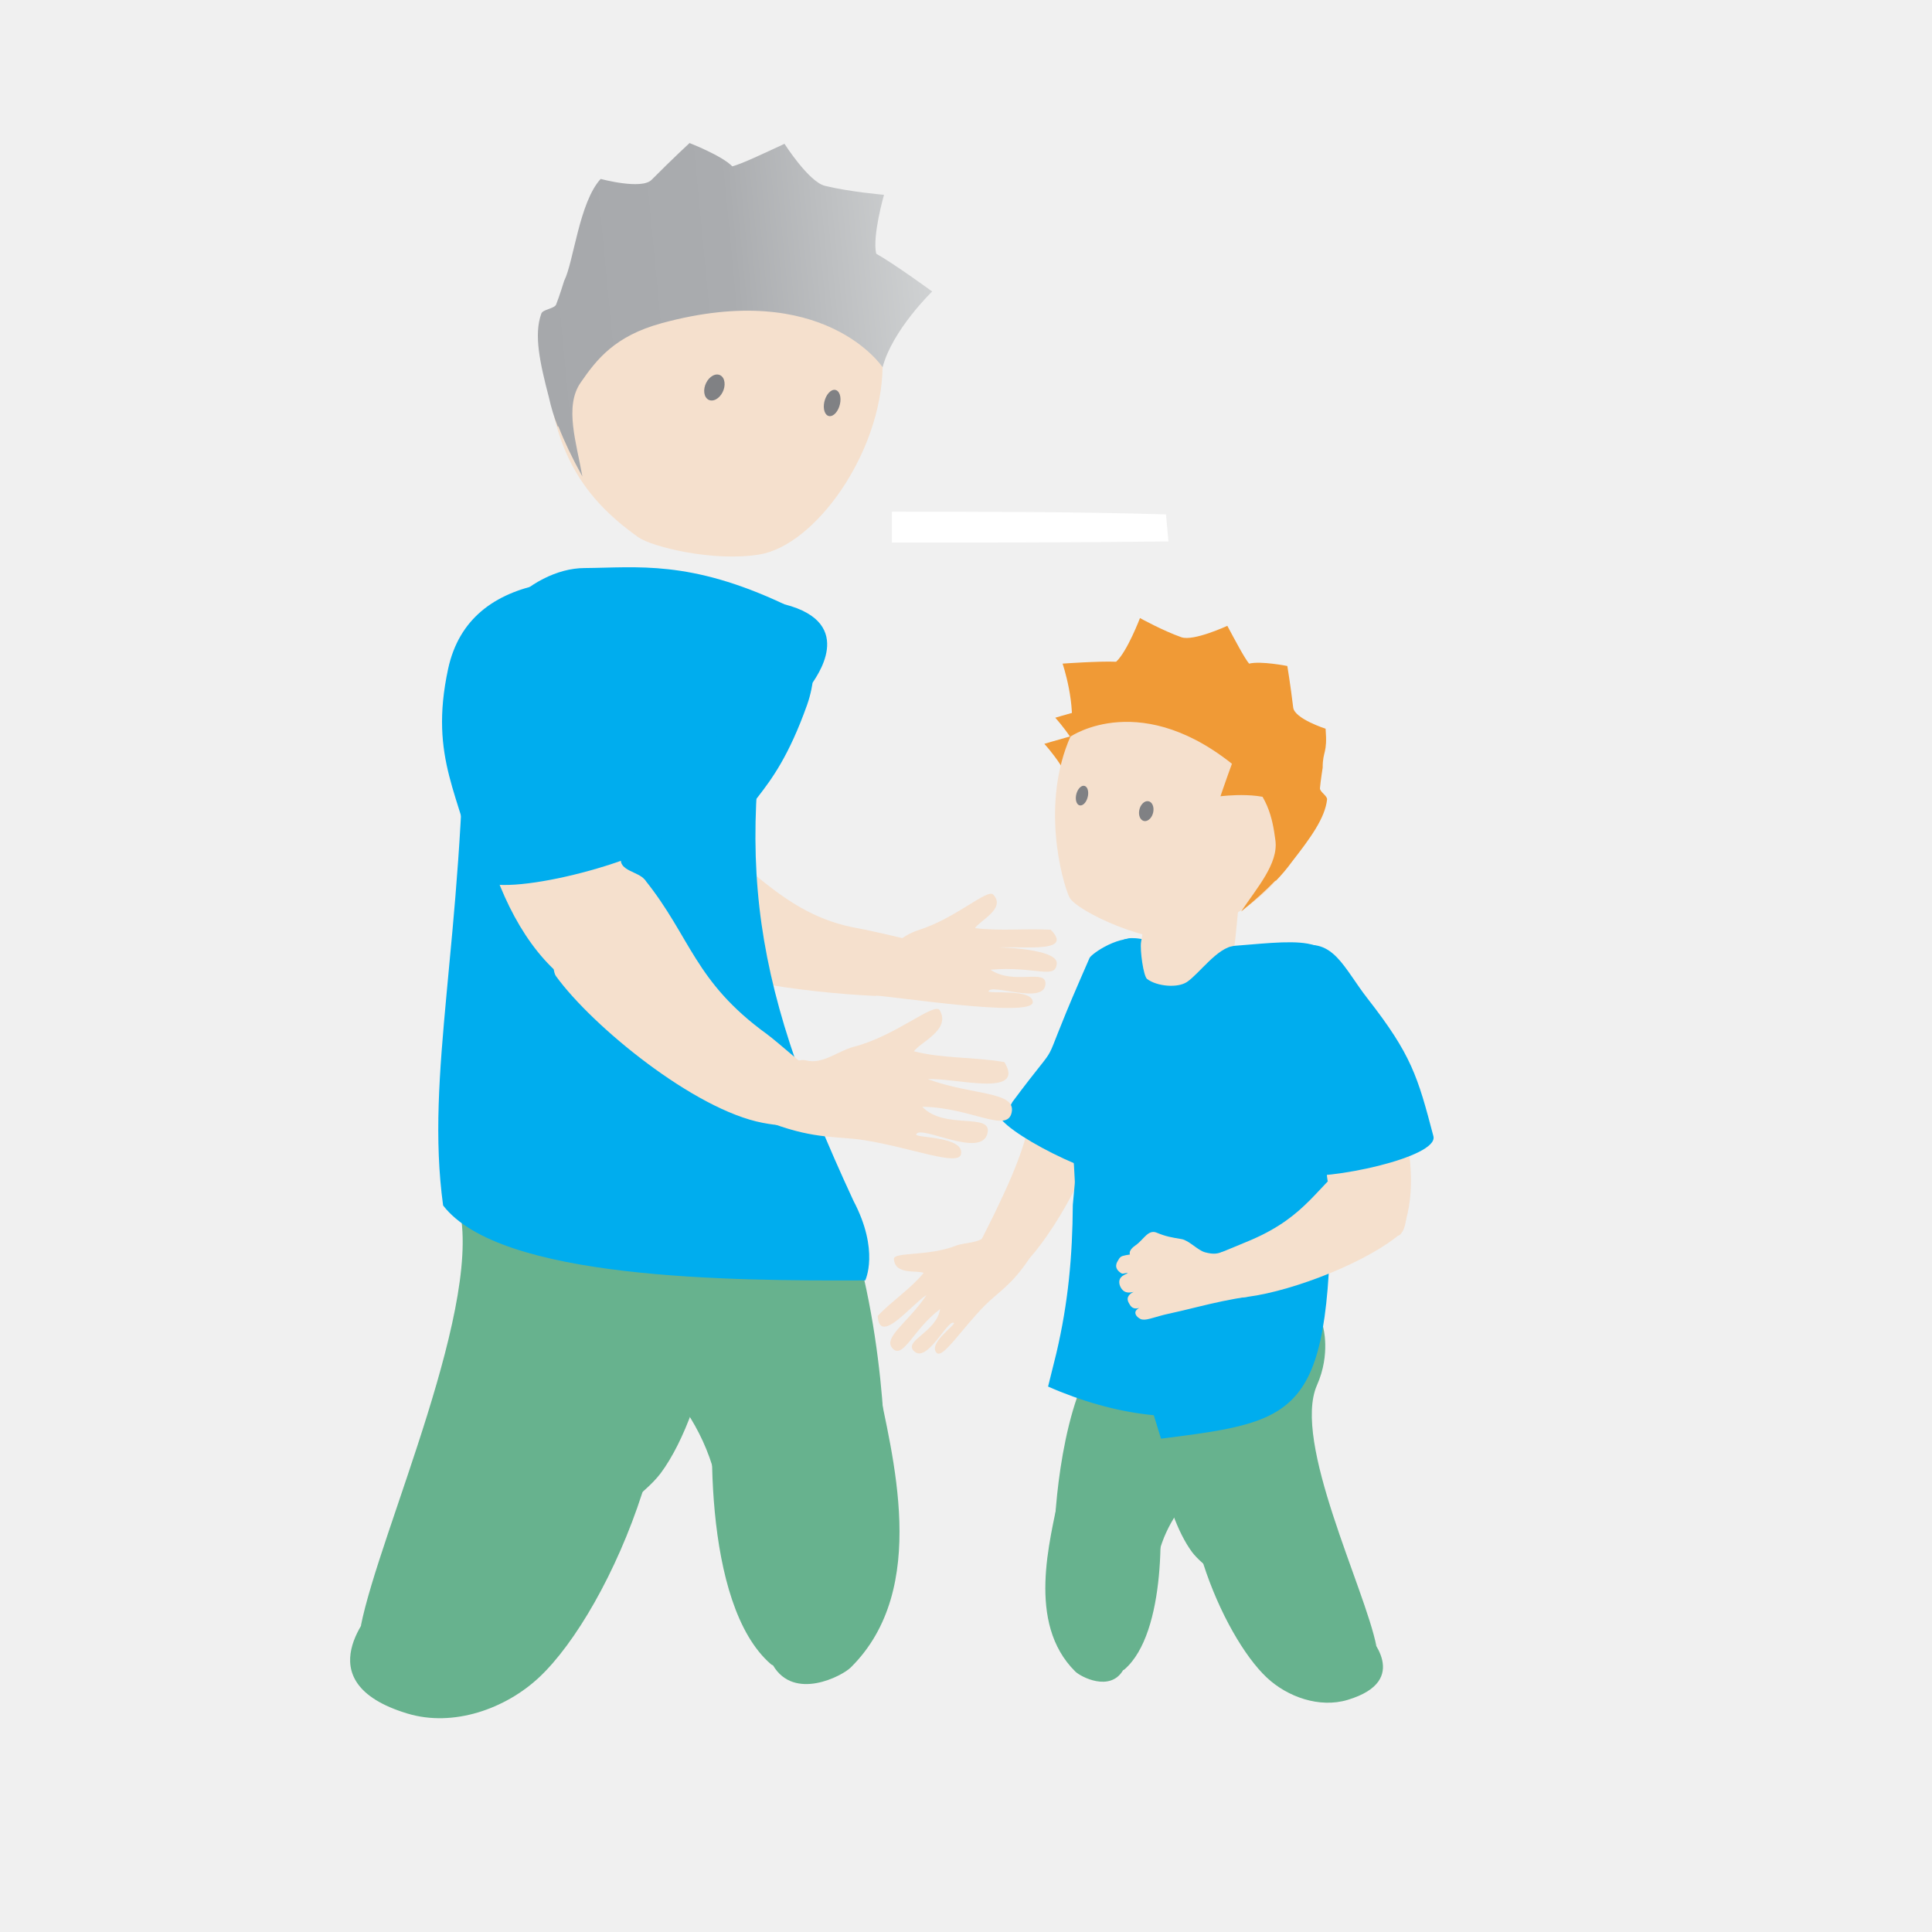
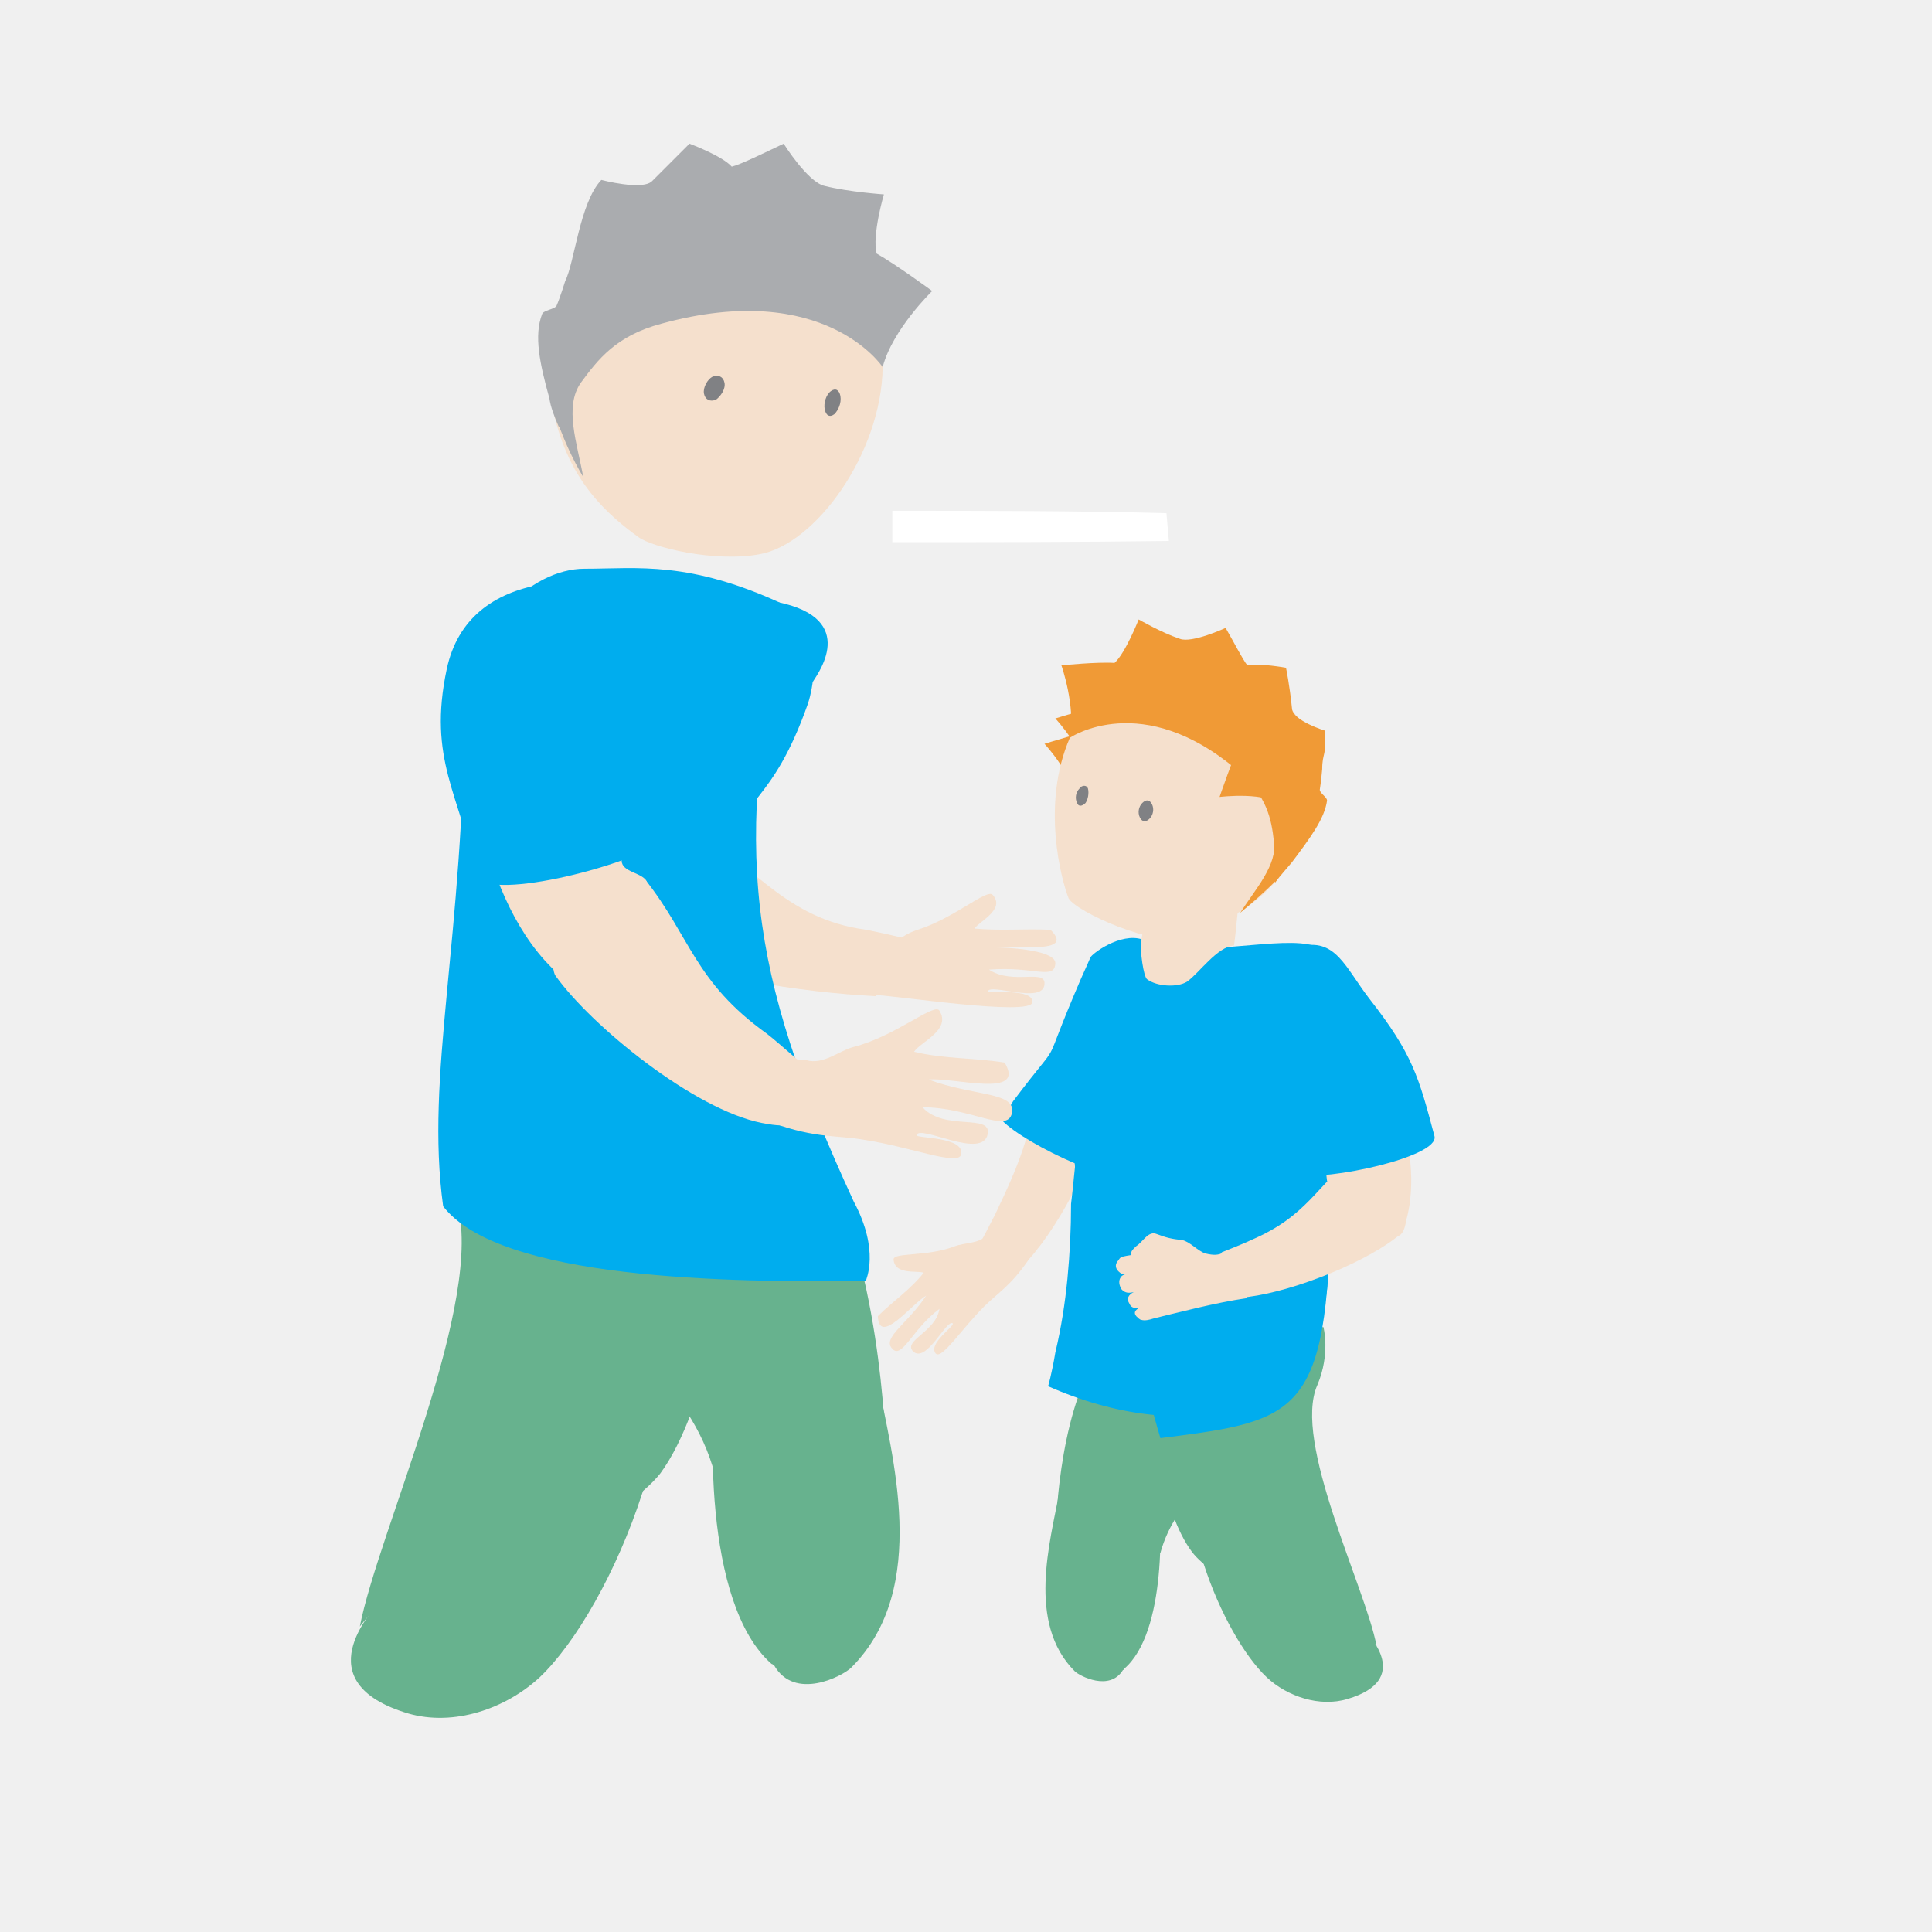
- <svg xmlns="http://www.w3.org/2000/svg" version="1.1" x="0px" y="0px" width="160px" height="160px" viewBox="0 0 160 160" enable-background="new 0 0 160 160" xml:space="preserve">
-   <path fill="#67B28E" d="M99.168,117.308c-2.688,7.181,2.08,18.189,5.744,21.623     c1.709,1.602,4.363,2.549,6.7,1.844c5.367-1.619,1.714-5.293,1.61-5.523     c-0.002-0.001-0.244-0.459-0.579-1.281c-2.98-7.33-3.009-7.141-3.945-11.513     C104.34,117.967,99.613,116.116,99.168,117.308z" />
-   <path fill="#67B28E" d="M89.048,138.426c0.447,0.444,2.885,1.718,3.96-0.106     c0.041-0.014,0.079-0.035,0.115-0.066c3.504-3.044,3.195-12.438,2.682-15.358     c-0.11-0.897-1.223-1.795-3.499-1.559c-1.865,0.193-4.278,0.788-4.602,2.456     C86.974,127.553,84.983,134.403,89.048,138.426z" />
-   <path fill="#67B28E" d="M106.457,117.482c-4.429-2.903-8.825-8.303-13.133-7.087     c-4.31,1.216-5.656,10.883-5.931,15.193c0.656,2.268,4.916,4.275,8.585,2.997     c1.255-4.696,5.473-7.495,9.675-10.437C106.155,117.734,106.457,117.482,106.457,117.482z" />
-   <path fill="#67B28E" d="M109.568,109.873c-5.281,0.402-13.184,2.526-16.497,5.536     c-1.67,1.505,2.517,2.532,3.008,5.813c0.429,2.861,1.446,5.704,2.645,7.318     c0.843,1.115,2.992,2.605,5.503,3.986c3.359,1.849,7.247,0.45,9.762,3.809     c-0.936-4.771-6.997-16.933-4.921-21.624C110.222,112.106,109.568,109.873,109.568,109.873z" />
-   <path fill="#FFFFFF" d="M96.766,44.838c-7.576,0.095-15.24,0.095-22.905,0.095c0-0.639,0-1.916,0-2.555     c7.665,0,15.329,0,22.702,0.223L96.766,44.838z" />
-   <path fill="#F09A36" d="M91.027,60.417c-1.027,0.132-4.54,1.184-4.54,1.184s2.718,2.947,2.34,4.746     C88.827,66.347,91.576,59.725,91.027,60.417z" />
-   <path fill="#F09A36" d="M91.932,58.255c-1.027,0.132-4.54,1.185-4.54,1.185s2.718,2.946,2.34,4.746     C89.733,64.186,92.481,57.565,91.932,58.255z" />
-   <path fill="#F5E0CD" d="M91.391,91.886c-0.47,3.497-3.529,9.39-6.155,12.35     c-1.215,1.366-1.574,1.352-3.028,0.122c-1.039-0.881-1.101-1.351-1.016-1.527     c0.001-0.002,0.873-1.72,1.174-2.342c2.219-4.592,2.768-6.422,3.531-10.525     C89.388,86.548,91.502,90.898,91.391,91.886z" />
-   <path fill="#00ADEE" d="M83.017,92.813c1.888,2.021,10.399,5.999,11.088,4.323     c1.942-4.729,2.607-6.485,2.51-12.354c-0.054-3.261-0.241-6.382-2.036-6.946     c-1.796-0.563-4.204,1.168-4.348,1.499c-0.001,0.002-0.296,0.679-0.803,1.846     c-3.728,8.582-1.024,3.951-5.588,10.084C83.323,92.224,83.017,92.813,83.017,92.813z" />
-   <path fill="#00ADEE" d="M86.797,114.829c10.839,4.784,23.794,3.421,23.183-11.219     c0.2-1.311,0.377-2.644,0.543-3.972c0.167-1.33,0.325-2.653,0.487-3.946     c0.342-1.856,0.584-3.638,0.649-5.281c0.067-1.643-0.041-3.147-0.397-4.455     c-0.634-2.278-7.309-1.048-11.56-1.798c-0.845-0.136-3.004-0.889-3.842-1.055     c-0.837-0.168-0.883-0.055-1.136-0.039c-0.855,0.251-3.058,3.22-3.657,4.731     c-0.873,1.995-1.4,4.652-1.766,7.54c-0.185,1.445-0.327,2.945-0.455,4.451     c-0.014,2.128-0.11,4.145-0.322,6.154c-0.213,2.01-0.546,4.013-1.037,6.113     C87.062,113.764,86.797,114.829,86.797,114.829z" />
-   <path fill="#00ADEE" d="M96.15,119.145c11.753-1.494,14.118-1.843,14.071-21.572     c-0.505-1.225-1.041-2.459-1.584-3.683c-0.543-1.225-1.09-2.441-1.619-3.63     c-0.665-1.768-1.377-3.418-2.169-4.859c-0.79-1.442-1.659-2.675-2.638-3.612     c-1.718-1.624-6.803,2.873-10.83,4.425c-0.795,0.319,0.548,3.371-0.255,3.66     c-0.804,0.288-0.784,0.409-0.993,0.554c-0.603,0.655-0.958,4.336-0.691,5.939     c0.281,2.159,1.2,4.707,2.376,7.369c0.587,1.334,1.239,2.693,1.907,4.048     c1.085,1.83,2.044,3.608,2.899,5.438c0.855,1.831-1.979,1.136-1.316,3.189     C95.827,118.094,96.15,119.145,96.15,119.145z" />
-   <path fill="#00ADEE" d="M88.175,110.152c11.234,3.763,24.009,1.208,22.048-13.314     c0.078-1.324,0.13-2.667,0.174-4.006c0.043-1.339,0.078-2.671,0.119-3.972     c0.17-1.881,0.245-3.678,0.159-5.319c-0.085-1.642-0.332-3.13-0.807-4.399     c-0.841-2.209-7.375-0.368-11.677-0.722c-0.854-0.057-3.073-0.608-3.923-0.696     c-0.849-0.091-0.884,0.027-1.135,0.067c-0.828,0.328-2.748,3.488-3.205,5.047     c-0.685,2.067-0.964,4.762-1.062,7.671c-0.05,1.455-0.054,2.963-0.041,4.475     c0.182,2.119,0.273,4.137,0.248,6.156c-0.027,2.021-0.174,4.047-0.468,6.183     C88.341,109.066,88.175,110.152,88.175,110.152z" />
-   <path fill="#F5E0CD" d="M102.23,78.332c-1.404,0.112-2.907,2.303-3.928,2.989     c-0.781,0.525-2.491,0.368-3.302-0.243c-0.308-0.232-0.601-2.38-0.503-3.054     c0.225-1.512,0.754-3.207,0.954-4.709c0.236-1.639,0.414-2.868,0.414-2.868s0.47,0.067,1.173,0.17     c2.03,0.372,4.303,0.7,6.35,0.994C102.501,73.777,102.538,76.078,102.23,78.332z" />
-   <path fill="#F5E0CD" d="M87.016,76.995c-2.31-0.117-4.005,0.127-6.269-0.13     c0.374-0.623,2.6-1.625,1.508-2.777c-0.485-0.514-3.073,1.95-6.191,2.94     c-2.62,0.833-4.267,3.925-3.61,5.42c1.46,0.049,12.987,1.848,13.072,0.568     c0.078-1.17-3.726-0.681-3.657-0.924c0.188-0.676,4.596,1.144,4.711-0.586     c0.087-1.325-2.59,0.115-4.558-1.199c3.679-0.324,5.404,0.865,5.495-0.518     c0.091-1.379-6.188-1.41-5.387-1.266C84.078,78.221,89.103,79.114,87.016,76.995" />
-   <path fill="#F5E0CD" d="M72.687,108.976c1.184-1.245,2.736-2.248,3.81-3.563     c-0.573-0.238-2.377,0.193-2.468-1.145c-0.044-0.598,2.826-0.208,5.104-1.095     c0.806-0.314,1.967-0.158,2.593-0.919c0.626-0.762,2.428-0.075,3.511,1.984     c-1.477,2.222-2.592,2.779-3.677,3.875c-1.926,1.945-3.487,4.447-3.993,3.923     c-0.738-0.765,1.614-2.342,1.432-2.474c-0.503-0.368-2.234,3.442-3.325,2.315     c-0.835-0.866,1.895-1.572,2.181-3.462c-2.187,1.625-3.051,4.172-3.924,3.268     c-0.869-0.899,1.261-2.13,2.805-4.44C75.497,108.018,72.816,111.476,72.687,108.976" />
-   <path fill="#67B28E" d="M53.996,103.726c4.373,11.683-3.384,29.597-9.346,35.184     c-2.781,2.606-7.1,4.147-10.903,3c-8.733-2.635-2.789-8.613-2.62-8.987     c0.002-0.001,0.396-0.745,0.941-2.083c4.848-11.927,4.895-11.619,6.419-18.735     C45.58,104.798,53.271,101.787,53.996,103.726z" />
-   <path fill="#67B28E" d="M70.461,138.088c-0.727,0.722-4.695,2.794-6.443-0.172     c-0.066-0.022-0.129-0.057-0.187-0.107c-5.703-4.953-5.198-20.237-4.364-24.989     c0.178-1.46,1.99-2.922,5.692-2.539c3.036,0.316,6.961,1.282,7.489,3.997     C73.836,120.395,77.076,131.542,70.461,138.088z" />
-   <path fill="#67B28E" d="M42.136,104.008c7.206-4.724,14.36-13.512,21.369-11.532     c7.011,1.979,9.204,17.71,9.651,24.722c-1.069,3.69-8,6.957-13.97,4.875     c-2.043-7.641-8.905-12.194-15.744-16.982C42.625,104.418,42.136,104.008,42.136,104.008z" />
-   <path fill="#67B28E" d="M37.509,97.846c8.593,0.655,21.016-2.107,26.406,2.789     c2.718,2.451-4.096,4.123-4.895,9.46c-0.697,4.654-2.353,9.28-4.303,11.909     c-1.372,1.814-4.869,4.238-8.955,6.486c-5.466,3.008-11.793,0.732-15.885,6.196     c1.521-7.762,10.499-27.218,8.007-35.187C37.648,98.466,37.509,97.846,37.509,97.846z" />
-   <path fill="#F5E0CD" d="M52.885,78.327c4.402,2.626,13.796,3.898,19.608,4.15c0,0,2.494-1.567,2.475-3.759     c-0.013-1.564,0.167-0.951-0.085-0.994c-0.002-0.001-2.918-0.689-3.803-0.842     c-6.51-1.124-9.212-5.947-14.572-8.784C49.47,68.984,51.66,77.565,52.885,78.327z" />
-   <path fill="#00ADEE" d="M51.476,77.228c-3.401-7.999,1.45-20.705,5.43-24.776     c1.856-1.899,5.373-3.088,8.055-2.406c6.159,1.567,2.436,6.245,2.329,6.511     c-0.001,0.001-0.112,0.87-0.45,1.818c-3.011,8.451-5.644,7.613-6.488,12.612     C55.639,76.29,52.04,78.557,51.476,77.228z" />
-   <path fill="#00ADEE" d="M43.196,73.069c-2.644-3.283-4.005-7.141-4.341-13.978     c-0.349-7.116,5.137-12.019,9.528-12.047c4.389-0.03,8.718-0.701,16.578,3.003     c-1.65,5.672-4.277,23.847-6.899,24.618C55.87,75.309,43.825,73.847,43.196,73.069z" />
-   <path fill="#F5E0CD" d="M52.865,44.494c-4.629-3.283-7.012-7.14-7.6-13.978     c-0.611-7.116,6.449-12.972,14.136-13c7.683-0.03,13.815,5.746,13.692,12.896     c-0.121,7.152-5.586,14.733-10.178,15.504C59.079,46.56,53.966,45.274,52.865,44.494z" />
-   <path fill="#808184" d="M59.288,33.075c-0.463,0.241-0.893-0.006-0.962-0.549     c-0.069-0.543,0.251-1.18,0.713-1.42c0.462-0.24,0.893,0.006,0.961,0.55     C60.069,32.2,59.749,32.835,59.288,33.075z" />
-   <path fill="#808184" d="M69.078,34.326c-0.371,0.293-0.745,0.105-0.835-0.42     c-0.09-0.526,0.139-1.19,0.51-1.484c0.371-0.294,0.745-0.105,0.835,0.419     C69.676,33.367,69.448,34.032,69.078,34.326z" />
-   <linearGradient id="SVGID_1_" gradientUnits="userSpaceOnUse" x1="107.383" y1="26.167" x2="140.277" y2="26.167" gradientTransform="matrix(-0.9955 0.0952 0.0952 0.9955 181.5286 -12.9568)">
-     <stop offset="0" style="stop-color:#D0D2D3" />
-     <stop offset="0.5" style="stop-color:#AAACAF" />
-     <stop offset="1" style="stop-color:#A6A8AB" />
-   </linearGradient>
-   <path fill="url(#SVGID_1_)" d="M45.468,32.953c-0.754-2.897-1.276-5.229-0.638-6.982     c0.118-0.349,1.063-0.404,1.221-0.739c0.276-0.69,0.669-1.972,0.67-1.974     c0.787-1.551,1.239-6.489,3.023-8.439c0,0,3.383,0.913,4.212,0.079     c1.764-1.776,3.148-3.051,3.148-3.051s2.68,1.037,3.543,1.93c0.808-0.214,2.641-1.087,4.321-1.867     c0,0,2.013,3.154,3.353,3.481c2.042,0.498,4.889,0.743,4.889,0.743s-0.986,3.424-0.646,4.877     c1.557,0.878,4.634,3.129,4.634,3.129s-3.297,3.187-4.105,6.273c0,0-4.832-7.337-18.317-3.642     c-3.831,1.05-5.341,2.952-6.699,4.927c-1.357,1.974-0.333,4.982,0.154,7.765     c-0.855-1.546-1.505-2.924-1.993-4.169c-0.01,0.021-0.022,0.042-0.032,0.064     C45.885,34.546,45.642,33.745,45.468,32.953z" />
-   <path fill="#00ADEE" d="M70.683,99.451c-8.942-19.283-9.936-29.122-5.722-49.405     c-0.911,4.384-3.208,10.855-4.85,11.043c-3.895,0.557-5.088-10.062-10.991-13.904     c3.31,6.319,2.988,12.78-0.989,14.113c-2.355,0.789-6.699,0.051-7.96,1.765     c-0.729-1.827-1.115-7.205-1.333-7.389c-0.135,0.62-0.415,1.366-0.367,1.999     c-0.1,20.3-3.27,31.26-1.774,42.159c4.712,6.125,23.629,6.253,34.958,6.204     C71.656,106.037,72.856,103.576,70.683,99.451z" />
-   <path fill="#F5E0CD" d="M46.035,80.828c3.003,4.154,11.486,11.094,17.135,12.161     c2.607,0.494,3.009,0.156,3.588-2.549c0.41-1.934,3.895,0.483,1.077-1.151     c-0.002,0-3.524-3.07-4.339-3.659c-5.997-4.348-6.286-8.035-10.089-12.763     C46.593,70.898,45.212,79.643,46.035,80.828z" />
-   <path fill="#F5E0CD" d="M46.886,81.154c-6.891-5.297-8.909-18.747-7.441-24.246     c0.684-2.567,2.669-5.07,5.34-5.793c6.135-1.662,4.824,4.063,4.862,4.347     c-0.001,0.001,0.039,0.586,0.211,1.579c1.529,8.839-0.141,9.225,1.581,13.993     c-0.235,1.088,1.453,1.138,1.968,1.833C54.666,74.563,47.851,81.896,46.886,81.154z" />
-   <path fill="#F5E0CD" d="M116.065,102.091c-2.643,2.335-8.814,4.79-12.736,5.307     c-1.812,0.24-2.075-0.006-2.37-1.889c-0.208-1.345,0.052-1.741,0.233-1.82     c0.002-0.001,1.786-0.727,2.422-1.002c4.682-2.016,5.432-4.452,8.696-7.055     C117.184,95.334,116.797,101.417,116.065,102.091z" />
-   <path fill="#F5E0CD" d="M116.065,102.091c2.336-5.51-1.012-14.254-3.755-17.054     c-1.279-1.307-2.945,9.321-2.361,12.762C113.197,101.447,115.677,103.005,116.065,102.091z" />
-   <path fill="#F5E0CD" d="M92.597,104.376c0.156-0.273,0.211-0.344,0.653-0.429     c0.459-0.087,0.967-0.13,1.413-0.266c0.294,0.598,0.405,0.729-0.19,0.757     c-0.379,0.019-0.616-0.08-0.845-0.434c-0.238-0.366,0.167-0.706,0.441-0.894     c0.627-0.432,1.016-1.319,1.716-1.028c0.792,0.329,1.216,0.389,2.065,0.535     c0.622,0.106,1.335,0.926,1.942,1.092c0.76,0.206,1.069,0.094,1.398-0.02     c0.269-0.09,0.55,0.16,0.779,0.329c0.349,0.256,0.56,0.647,0.711,1.043     c0.277,0.73,0.421,0.898,0.541,1.664c0.035,0.222,0.068,0.447,0.104,0.667     c-1.399,0.197-2.764,0.503-4.134,0.838c-0.838,0.205-1.675,0.412-2.52,0.593     c-0.39,0.081-0.773,0.207-1.156,0.309c-0.306,0.084-0.669,0.205-0.986,0.132     c-0.105-0.024-0.324-0.176-0.4-0.281c-0.374-0.508,0.399-0.71,0.178-0.654     c-0.553,0.146-0.707-0.222-0.821-0.42c-0.304-0.526,0.17-0.818,0.405-0.921     c-0.37,0.086-0.723,0.106-0.98-0.221c-0.212-0.272-0.329-0.7-0.077-0.984     c0.147-0.165,0.368-0.253,0.565-0.341c-0.158-0.07-0.375,0.101-0.526,0.009     C92.145,105.009,92.528,104.495,92.597,104.376z" />
-   <path fill="#F5E0CD" d="M98.065,77.586c4.274-1.625,7.117-2.982,9.932-8.03     c2.931-5.249,0.072-11.872-5.273-14.233c-5.343-2.366-11.646,0.179-14.077,5.682     c-2.432,5.501-0.748,11.827-0.096,13.278C89.094,75.49,95.714,78.479,98.065,77.586z" />
-   <path fill="#F09A36" d="M107,71.358c1.545-1.984,2.729-3.608,2.901-5.14     c0.041-0.302-0.598-0.632-0.589-0.937c0.051-0.61,0.229-1.709,0.227-1.711     c-0.001-1.426,0.41-1.119,0.241-3.222c0,0-2.571-0.826-2.682-1.75     c-0.24-1.976-0.487-3.443-0.487-3.443s-2.19-0.437-3.167-0.196     c-0.402-0.492-1.127-1.878-1.802-3.131c0,0-2.801,1.297-3.803,0.946     c-1.524-0.535-3.432-1.588-3.432-1.588s-1.052,2.77-1.974,3.617     c-1.405-0.064-4.435,0.155-4.435,0.155s1.175,3.443,0.651,6.047c0,0,5.951-4.135,14.042,2.797     c2.302,1.967,2.682,3.881,2.934,5.802c0.251,1.92-1.522,3.909-2.841,5.886     c1.14-0.921,2.078-1.776,2.855-2.579c0.001,0.021,0.002,0.04,0.001,0.058     C106.148,72.449,106.599,71.91,107,71.358z" />
-   <path fill="#00ADEE" d="M107.253,97.319c2.725,0.477,11.916-1.472,11.455-3.225     c-1.297-4.946-1.823-6.75-5.435-11.376c-2.008-2.57-2.835-5.107-5.808-4.319     c-0.414,0.109-2.653,3.463-2.57,3.815c0.002,0.002,0.173,0.721,0.47,1.956     c2.193,9.097,1.564,3.771,1.612,11.416C107.142,96.663,107.253,97.319,107.253,97.319z" />
-   <path fill="#00ADEE" d="M54.847,69.692c-2.944,2.119-14.903,5.076-15.363,2.744     c-1.297-6.579-3.992-9.512-2.374-17.035c0.898-4.184,3.884-6.272,7.845-7.044     c0.551-0.105,3.936,1.697,4.038,2.163c0.001,0.004,0.978,0.808,1.335,2.437     c2.614,11.989-0.46,5.485,3.855,14.533C54.602,68.855,54.847,69.692,54.847,69.692z" />
-   <path fill="#808184" d="M94.405,67.7c0.165,0.352,0.531,0.404,0.82,0.111     c0.288-0.287,0.39-0.81,0.224-1.164c-0.161-0.352-0.529-0.403-0.817-0.112     C94.343,66.825,94.243,67.348,94.405,67.7z" />
-   <path fill="#808184" d="M89.159,66.452c0.136,0.326,0.448,0.338,0.697,0.029     c0.247-0.313,0.337-0.83,0.201-1.157c-0.138-0.324-0.451-0.335-0.698-0.023     C89.111,65.612,89.021,66.128,89.159,66.452z" />
-   <path fill="#F5E0CD" d="M83.181,87.96c-2.435-0.435-5.134-0.284-7.492-0.896     c0.518-0.757,3.077-1.776,2.136-3.396c-0.417-0.725-3.64,2.137-7.146,3.03     c-1.235,0.314-2.543,1.472-3.913,1.123c-1.37-0.352-3.045,1.955-2.758,5.235     c3.567,1.316,5.38,1.02,7.576,1.372c3.9,0.62,7.789,2.189,8.002,1.158     c0.306-1.498-3.83-1.337-3.711-1.642c0.329-0.851,5.458,2.087,5.913-0.131     c0.347-1.699-3.569-0.217-5.407-2.153c3.973,0.034,7.039,2.239,7.402,0.465     c0.364-1.768-3.229-1.395-6.946-2.753C78.967,89.225,84.987,90.951,83.181,87.96" />
-   <path fill="#F09A36" d="M102.727,61.553c-0.485,0.915-1.653,4.391-1.653,4.391s3.975-0.52,5.227,0.826     C106.3,66.77,102.477,60.705,102.727,61.553z" />
+ <svg xmlns="http://www.w3.org/2000/svg" version="1.1" width="160px" height="160px" viewBox="-219 321 160 160">
+   <path fill="#67B28E" d="M-119.8,438.3c-2.7,7.2,2.1,18.2,5.7,21.6c1.7,1.6,4.4,2.5,6.7,1.8c5.4-1.6,1.7-5.3,1.6-5.5 c0,0-0.2-0.5-0.6-1.3c-3-7.3-3-7.1-3.9-11.5C-114.7,439-119.4,437.1-119.8,438.3z" />
+   <path fill="#67B28E" d="M-130,459.4c0.4,0.4,2.9,1.7,4-0.1c0,0,0.1,0,0.1-0.1c3.5-3,3.2-12.4,2.7-15.4c-0.1-0.9-1.2-1.8-3.5-1.6 c-1.9,0.2-4.3,0.8-4.6,2.5C-132,448.6-134,455.4-130,459.4z" />
+   <path fill="#67B28E" d="M-112.5,438.5c-4.4-2.9-8.8-8.3-13.1-7.1c-4.3,1.2-5.7,10.9-5.9,15.2c0.7,2.3,4.9,4.3,8.6,3 c1.3-4.7,5.5-7.5,9.7-10.4C-112.8,438.7-112.5,438.5-112.5,438.5z" />
+   <path fill="#67B28E" d="M-109.4,430.9c-5.3,0.4-13.2,2.5-16.5,5.5c-1.7,1.5,2.5,2.5,3,5.8c0.4,2.9,1.4,5.7,2.6,7.3 c0.8,1.1,3,2.6,5.5,4c3.4,1.8,7.2,0.5,9.8,3.8c-0.9-4.8-7-16.9-4.9-21.6C-108.8,433.1-109.4,430.9-109.4,430.9z" />
+   <path fill="#FFFFFF" d="M-122.2,365.8c-7.6,0.1-15.2,0.1-22.9,0.1c0-0.6,0-1.9,0-2.6c7.7,0,15.3,0,22.7,0.2L-122.2,365.8z" />
+   <path fill="#F09A36" d="M-128,381.4c-1,0.1-4.5,1.2-4.5,1.2s2.7,2.9,2.3,4.7C-130.2,387.3-127.4,380.7-128,381.4z" />
+   <path fill="#F09A36" d="M-127.1,379.3c-1,0.1-4.5,1.2-4.5,1.2s2.7,2.9,2.3,4.7C-129.3,385.2-126.5,378.6-127.1,379.3z" />
+   <path fill="#F5E0CD" d="M-127.6,412.9c-0.5,3.5-3.5,9.4-6.2,12.4c-1.2,1.4-1.6,1.4-3,0.1c-1-0.9-1.1-1.4-1-1.5c0,0,0.9-1.7,1.2-2.3 c2.2-4.6,2.8-6.4,3.5-10.5C-129.6,407.5-127.5,411.9-127.6,412.9z" />
+   <path fill="#00ADEE" d="M-136,413.8c1.9,2,10.4,6,11.1,4.3c1.9-4.7,2.6-6.5,2.5-12.4c-0.1-3.3-0.2-6.4-2-6.9 c-1.8-0.6-4.2,1.2-4.3,1.5c0,0-0.3,0.7-0.8,1.8c-3.7,8.6-1,4-5.6,10.1C-135.7,413.2-136,413.8-136,413.8z" />
+   <path fill="#00ADEE" d="M-132.2,435.8c10.8,4.8,23.8,3.4,23.2-11.2c0.2-1.3,0.4-2.6,0.5-4c0.2-1.3,0.3-2.7,0.5-3.9 c0.3-1.9,0.6-3.6,0.6-5.3c0.1-1.6,0-3.1-0.4-4.5c-0.6-2.3-7.3-1-11.6-1.8c-0.8-0.1-3-0.9-3.8-1.1c-0.8-0.2-0.9-0.1-1.1,0 c-0.9,0.3-3.1,3.2-3.7,4.7c-0.9,2-1.4,4.7-1.8,7.5c-0.2,1.4-0.3,2.9-0.5,4.5c0,2.1-0.1,4.1-0.3,6.2c-0.2,2-0.5,4-1,6.1 C-131.9,434.8-132.2,435.8-132.2,435.8z" />
+   <path fill="#00ADEE" d="M-122.9,440.1c11.8-1.5,14.1-1.8,14.1-21.6c-0.5-1.2-1-2.5-1.6-3.7c-0.5-1.2-1.1-2.4-1.6-3.6 c-0.7-1.8-1.4-3.4-2.2-4.9c-0.8-1.4-1.7-2.7-2.6-3.6c-1.7-1.6-6.8,2.9-10.8,4.4c-0.8,0.3,0.5,3.4-0.3,3.7c-0.8,0.3-0.8,0.4-1,0.6 c-0.6,0.7-1,4.3-0.7,5.9c0.3,2.2,1.2,4.7,2.4,7.4c0.6,1.3,1.2,2.7,1.9,4c1.1,1.8,2,3.6,2.9,5.4c0.9,1.8-2,1.1-1.3,3.2 C-123.2,439.1-122.9,440.1-122.9,440.1z" />
+   <path fill="#00ADEE" d="M-130.8,431.2c11.2,3.8,24,1.2,22-13.3c0.1-1.3,0.1-2.7,0.2-4c0-1.3,0.1-2.7,0.1-4c0.2-1.9,0.2-3.7,0.2-5.3 c-0.1-1.6-0.3-3.1-0.8-4.4c-0.8-2.2-7.4-0.4-11.7-0.7c-0.9-0.1-3.1-0.6-3.9-0.7c-0.8-0.1-0.9,0-1.1,0.1c-0.8,0.3-2.7,3.5-3.2,5 c-0.7,2.1-1,4.8-1.1,7.7c0,1.5-0.1,3,0,4.5c0.2,2.1,0.3,4.1,0.2,6.2c0,2-0.2,4-0.5,6.2C-130.7,430.1-130.8,431.2-130.8,431.2z" />
+   <path fill="#F5E0CD" d="M-116.8,399.3c-1.4,0.1-2.9,2.3-3.9,3c-0.8,0.5-2.5,0.4-3.3-0.2c-0.3-0.2-0.6-2.4-0.5-3.1 c0.2-1.5,0.8-3.2,1-4.7c0.2-1.6,0.4-2.9,0.4-2.9s0.5,0.1,1.2,0.2c2,0.4,4.3,0.7,6.3,1C-116.5,394.8-116.5,397.1-116.8,399.3z" />
+   <path fill="#F5E0CD" d="M-132,398c-2.3-0.1-4,0.1-6.3-0.1c0.4-0.6,2.6-1.6,1.5-2.8c-0.5-0.5-3.1,1.9-6.2,2.9 c-2.6,0.8-4.3,3.9-3.6,5.4c1.5,0,13,1.8,13.1,0.6c0.1-1.2-3.7-0.7-3.7-0.9c0.2-0.7,4.6,1.1,4.7-0.6c0.1-1.3-2.6,0.1-4.6-1.2 c3.7-0.3,5.4,0.9,5.5-0.5c0.1-1.4-6.2-1.4-5.4-1.3C-134.9,399.2-129.9,400.1-132,398" />
+   <path fill="#F5E0CD" d="M-146.3,430c1.2-1.2,2.7-2.2,3.8-3.6c-0.6-0.2-2.4,0.2-2.5-1.1c0-0.6,2.8-0.2,5.1-1.1c0.8-0.3,2-0.2,2.6-0.9 c0.6-0.8,2.4-0.1,3.5,2c-1.5,2.2-2.6,2.8-3.7,3.9c-1.9,1.9-3.5,4.4-4,3.9c-0.7-0.8,1.6-2.3,1.4-2.5c-0.5-0.4-2.2,3.4-3.3,2.3 c-0.8-0.9,1.9-1.6,2.2-3.5c-2.2,1.6-3.1,4.2-3.9,3.3c-0.9-0.9,1.3-2.1,2.8-4.4C-143.5,429-146.2,432.5-146.3,430" />
+   <path fill="#67B28E" d="M-165,424.7c4.4,11.7-3.4,29.6-9.3,35.2c-2.8,2.6-7.1,4.1-10.9,3c-8.7-2.6-2.8-8.6-2.6-9 c0,0,0.4-0.7,0.9-2.1c4.8-11.9,4.9-11.6,6.4-18.7C-173.4,425.8-165.7,422.8-165,424.7z" />
+   <path fill="#67B28E" d="M-148.5,459.1c-0.7,0.7-4.7,2.8-6.4-0.2c-0.1,0-0.1-0.1-0.2-0.1c-5.7-5-5.2-20.2-4.4-25 c0.2-1.5,2-2.9,5.7-2.5c3,0.3,7,1.3,7.5,4C-145.2,441.4-141.9,452.5-148.5,459.1z" />
+   <path fill="#67B28E" d="M-176.9,425c7.2-4.7,14.4-13.5,21.4-11.5c7,2,9.2,17.7,9.7,24.7c-1.1,3.7-8,7-14,4.9 c-2-7.6-8.9-12.2-15.7-17C-176.4,425.4-176.9,425-176.9,425z" />
+   <path fill="#67B28E" d="M-181.5,418.8c8.6,0.7,21-2.1,26.4,2.8c2.7,2.5-4.1,4.1-4.9,9.5c-0.7,4.7-2.4,9.3-4.3,11.9 c-1.4,1.8-4.9,4.2-9,6.5c-5.5,3-11.8,0.7-15.9,6.2c1.5-7.8,10.5-27.2,8-35.2C-181.4,419.5-181.5,418.8-181.5,418.8z" />
+   <path fill="#F5E0CD" d="M-166.1,399.3c4.4,2.6,13.8,3.9,19.6,4.2c0,0,2.5-1.6,2.5-3.8c0-1.6,0.2-1-0.1-1c0,0-2.9-0.7-3.8-0.8 c-6.5-1.1-9.2-5.9-14.6-8.8C-169.5,390-167.3,398.6-166.1,399.3z" />
+   <path fill="#00ADEE" d="M-167.5,398.2c-3.4-8,1.5-20.7,5.4-24.8c1.9-1.9,5.4-3.1,8.1-2.4c6.2,1.6,2.4,6.2,2.3,6.5 c0,0-0.1,0.9-0.4,1.8c-3,8.5-5.6,7.6-6.5,12.6C-163.4,397.3-167,399.6-167.5,398.2z" />
+   <path fill="#00ADEE" d="M-175.8,394.1c-2.6-3.3-4-7.1-4.3-14c-0.3-7.1,5.1-12,9.5-12c4.4,0,8.7-0.7,16.6,3 c-1.7,5.7-4.3,23.8-6.9,24.6C-163.1,396.3-175.2,394.8-175.8,394.1z" />
+   <path fill="#F5E0CD" d="M-166.1,365.5c-4.6-3.3-7-7.1-7.6-14c-0.6-7.1,6.4-13,14.1-13c7.7,0,13.8,5.7,13.7,12.9 c-0.1,7.2-5.6,14.7-10.2,15.5C-159.9,367.6-165,366.3-166.1,365.5z" />
+   <path fill="#808184" d="M-159.7,354.1c-0.5,0.2-0.9,0-1-0.5c-0.1-0.5,0.3-1.2,0.7-1.4c0.5-0.2,0.9,0,1,0.5 C-158.9,353.2-159.3,353.8-159.7,354.1z" />
+   <path fill="#808184" d="M-149.9,355.3c-0.4,0.3-0.7,0.1-0.8-0.4c-0.1-0.5,0.1-1.2,0.5-1.5c0.4-0.3,0.7-0.1,0.8,0.4 C-149.3,354.4-149.6,355-149.9,355.3z" />
+   <path fill="#AAACAF" d="M-173.5,354c-0.8-2.9-1.3-5.2-0.6-7c0.1-0.3,1.1-0.4,1.2-0.7c0.3-0.7,0.7-2,0.7-2c0.8-1.6,1.2-6.5,3-8.4 c0,0,3.4,0.9,4.2,0.1c1.8-1.8,3.1-3.1,3.1-3.1s2.7,1,3.5,1.9c0.8-0.2,2.6-1.1,4.3-1.9c0,0,2,3.2,3.4,3.5c2,0.5,4.9,0.7,4.9,0.7 s-1,3.4-0.6,4.9c1.6,0.9,4.6,3.1,4.6,3.1s-3.3,3.2-4.1,6.3c0,0-4.8-7.3-18.3-3.6c-3.8,1-5.3,3-6.7,4.9c-1.4,2-0.3,5,0.2,7.8 c-0.9-1.5-1.5-2.9-2-4.2c0,0,0,0,0,0.1C-173.1,355.5-173.4,354.7-173.5,354z" />
+   <path fill="#00ADEE" d="M-148.3,420.5c-8.9-19.3-9.9-29.1-5.7-49.4c-0.9,4.4-3.2,10.9-4.8,11c-3.9,0.6-5.1-10.1-11-13.9 c3.3,6.3,3,12.8-1,14.1c-2.4,0.8-6.7,0.1-8,1.8c-0.7-1.8-1.1-7.2-1.3-7.4c-0.1,0.6-0.4,1.4-0.4,2c-0.1,20.3-3.3,31.3-1.8,42.2 c4.7,6.1,23.6,6.3,35,6.2C-147.3,427-146.1,424.6-148.3,420.5z" />
+   <path fill="#F5E0CD" d="M-173,401.8c3,4.2,11.5,11.1,17.1,12.2c2.6,0.5,3,0.2,3.6-2.5c0.4-1.9,3.9,0.5,1.1-1.2c0,0-3.5-3.1-4.3-3.7 c-6-4.3-6.3-8-10.1-12.8C-172.4,391.9-173.8,400.6-173,401.8z" />
+   <path fill="#F5E0CD" d="M-172.1,402.2c-6.9-5.3-8.9-18.7-7.4-24.2c0.7-2.6,2.7-5.1,5.3-5.8c6.1-1.7,4.8,4.1,4.9,4.3 c0,0,0,0.6,0.2,1.6c1.5,8.8-0.1,9.2,1.6,14c-0.2,1.1,1.5,1.1,2,1.8C-164.3,395.6-171.1,402.9-172.1,402.2z" />
+   <path fill="#F5E0CD" d="M-102.9,423.1c-2.6,2.3-8.8,4.8-12.7,5.3c-1.8,0.2-2.1,0-2.4-1.9c-0.2-1.3,0.1-1.7,0.2-1.8 c0,0,1.8-0.7,2.4-1c4.7-2,5.4-4.5,8.7-7.1C-101.8,416.3-102.2,422.4-102.9,423.1z" />
+   <path fill="#F5E0CD" d="M-102.9,423.1c2.3-5.5-1-14.3-3.8-17.1c-1.3-1.3-2.9,9.3-2.4,12.8C-105.8,422.4-103.3,424-102.9,423.1z" />
+   <path fill="#F5E0CD" d="M-126.4,425.4c0.2-0.3,0.2-0.3,0.7-0.4c0.5-0.1,1-0.1,1.4-0.3c0.3,0.6,0.4,0.7-0.2,0.8 c-0.4,0-0.6-0.1-0.8-0.4c-0.2-0.4,0.2-0.7,0.4-0.9c0.6-0.4,1-1.3,1.7-1c0.8,0.3,1.2,0.4,2.1,0.5c0.6,0.1,1.3,0.9,1.9,1.1 c0.8,0.2,1.1,0.1,1.4,0c0.3-0.1,0.5,0.2,0.8,0.3c0.3,0.3,0.6,0.6,0.7,1c0.3,0.7,0.4,0.9,0.5,1.7c0,0.2,0.1,0.4,0.1,0.7 c-1.4,0.2-2.8,0.5-4.1,0.8c-0.8,0.2-1.7,0.4-2.5,0.6c-0.4,0.1-0.8,0.2-1.2,0.3c-0.3,0.1-0.7,0.2-1,0.1c-0.1,0-0.3-0.2-0.4-0.3 c-0.4-0.5,0.4-0.7,0.2-0.7c-0.6,0.1-0.7-0.2-0.8-0.4c-0.3-0.5,0.2-0.8,0.4-0.9c-0.4,0.1-0.7,0.1-1-0.2c-0.2-0.3-0.3-0.7-0.1-1 c0.1-0.2,0.4-0.3,0.6-0.3c-0.2-0.1-0.4,0.1-0.5,0C-126.9,426-126.5,425.5-126.4,425.4z" />
+   <path fill="#F5E0CD" d="M-120.9,398.6c4.3-1.6,7.1-3,9.9-8c2.9-5.2,0.1-11.9-5.3-14.2c-5.3-2.4-11.6,0.2-14.1,5.7 c-2.4,5.5-0.7,11.8-0.1,13.3C-129.9,396.5-123.3,399.5-120.9,398.6z" />
+   <path fill="#F09A36" d="M-112,392.4c1.5-2,2.7-3.6,2.9-5.1c0-0.3-0.6-0.6-0.6-0.9c0.1-0.6,0.2-1.7,0.2-1.7c0-1.4,0.4-1.1,0.2-3.2 c0,0-2.6-0.8-2.7-1.8c-0.2-2-0.5-3.4-0.5-3.4s-2.2-0.4-3.2-0.2c-0.4-0.5-1.1-1.9-1.8-3.1c0,0-2.8,1.3-3.8,0.9 c-1.5-0.5-3.4-1.6-3.4-1.6s-1.1,2.8-2,3.6c-1.4-0.1-4.4,0.2-4.4,0.2s1.2,3.4,0.7,6c0,0,6-4.1,14,2.8c2.3,2,2.7,3.9,2.9,5.8 c0.3,1.9-1.5,3.9-2.8,5.9c1.1-0.9,2.1-1.8,2.9-2.6c0,0,0,0,0,0.1C-112.9,393.4-112.4,392.9-112,392.4z" />
+   <path fill="#00ADEE" d="M-111.7,418.3c2.7,0.5,11.9-1.5,11.5-3.2c-1.3-4.9-1.8-6.8-5.4-11.4c-2-2.6-2.8-5.1-5.8-4.3 c-0.4,0.1-2.7,3.5-2.6,3.8c0,0,0.2,0.7,0.5,2c2.2,9.1,1.6,3.8,1.6,11.4C-111.9,417.7-111.7,418.3-111.7,418.3z" />
+   <path fill="#00ADEE" d="M-164.2,390.7c-2.9,2.1-14.9,5.1-15.4,2.7c-1.3-6.6-4-9.5-2.4-17c0.9-4.2,3.9-6.3,7.8-7 c0.6-0.1,3.9,1.7,4,2.2c0,0,1,0.8,1.3,2.4c2.6,12-0.5,5.5,3.9,14.5C-164.4,389.9-164.2,390.7-164.2,390.7z" />
+   <path fill="#808184" d="M-124.6,388.7c0.2,0.4,0.5,0.4,0.8,0.1c0.3-0.3,0.4-0.8,0.2-1.2c-0.2-0.4-0.5-0.4-0.8-0.1 C-124.7,387.8-124.8,388.3-124.6,388.7z" />
+   <path fill="#808184" d="M-129.8,387.5c0.1,0.3,0.4,0.3,0.7,0c0.2-0.3,0.3-0.8,0.2-1.2c-0.1-0.3-0.5-0.3-0.7,0 C-129.9,386.6-130,387.1-129.8,387.5z" />
+   <path fill="#F5E0CD" d="M-135.8,409c-2.4-0.4-5.1-0.3-7.5-0.9c0.5-0.8,3.1-1.8,2.1-3.4c-0.4-0.7-3.6,2.1-7.1,3 c-1.2,0.3-2.5,1.5-3.9,1.1c-1.4-0.4-3,2-2.8,5.2c3.6,1.3,5.4,1,7.6,1.4c3.9,0.6,7.8,2.2,8,1.2c0.3-1.5-3.8-1.3-3.7-1.6 c0.3-0.9,5.5,2.1,5.9-0.1c0.3-1.7-3.6-0.2-5.4-2.2c4,0,7,2.2,7.4,0.5c0.4-1.8-3.2-1.4-6.9-2.8C-140,410.2-134,412-135.8,409" />
+   <path fill="#F09A36" d="M-116.3,382.6c-0.5,0.9-1.7,4.4-1.7,4.4s4-0.5,5.2,0.8C-112.7,387.8-116.5,381.7-116.3,382.6z" />
</svg>
